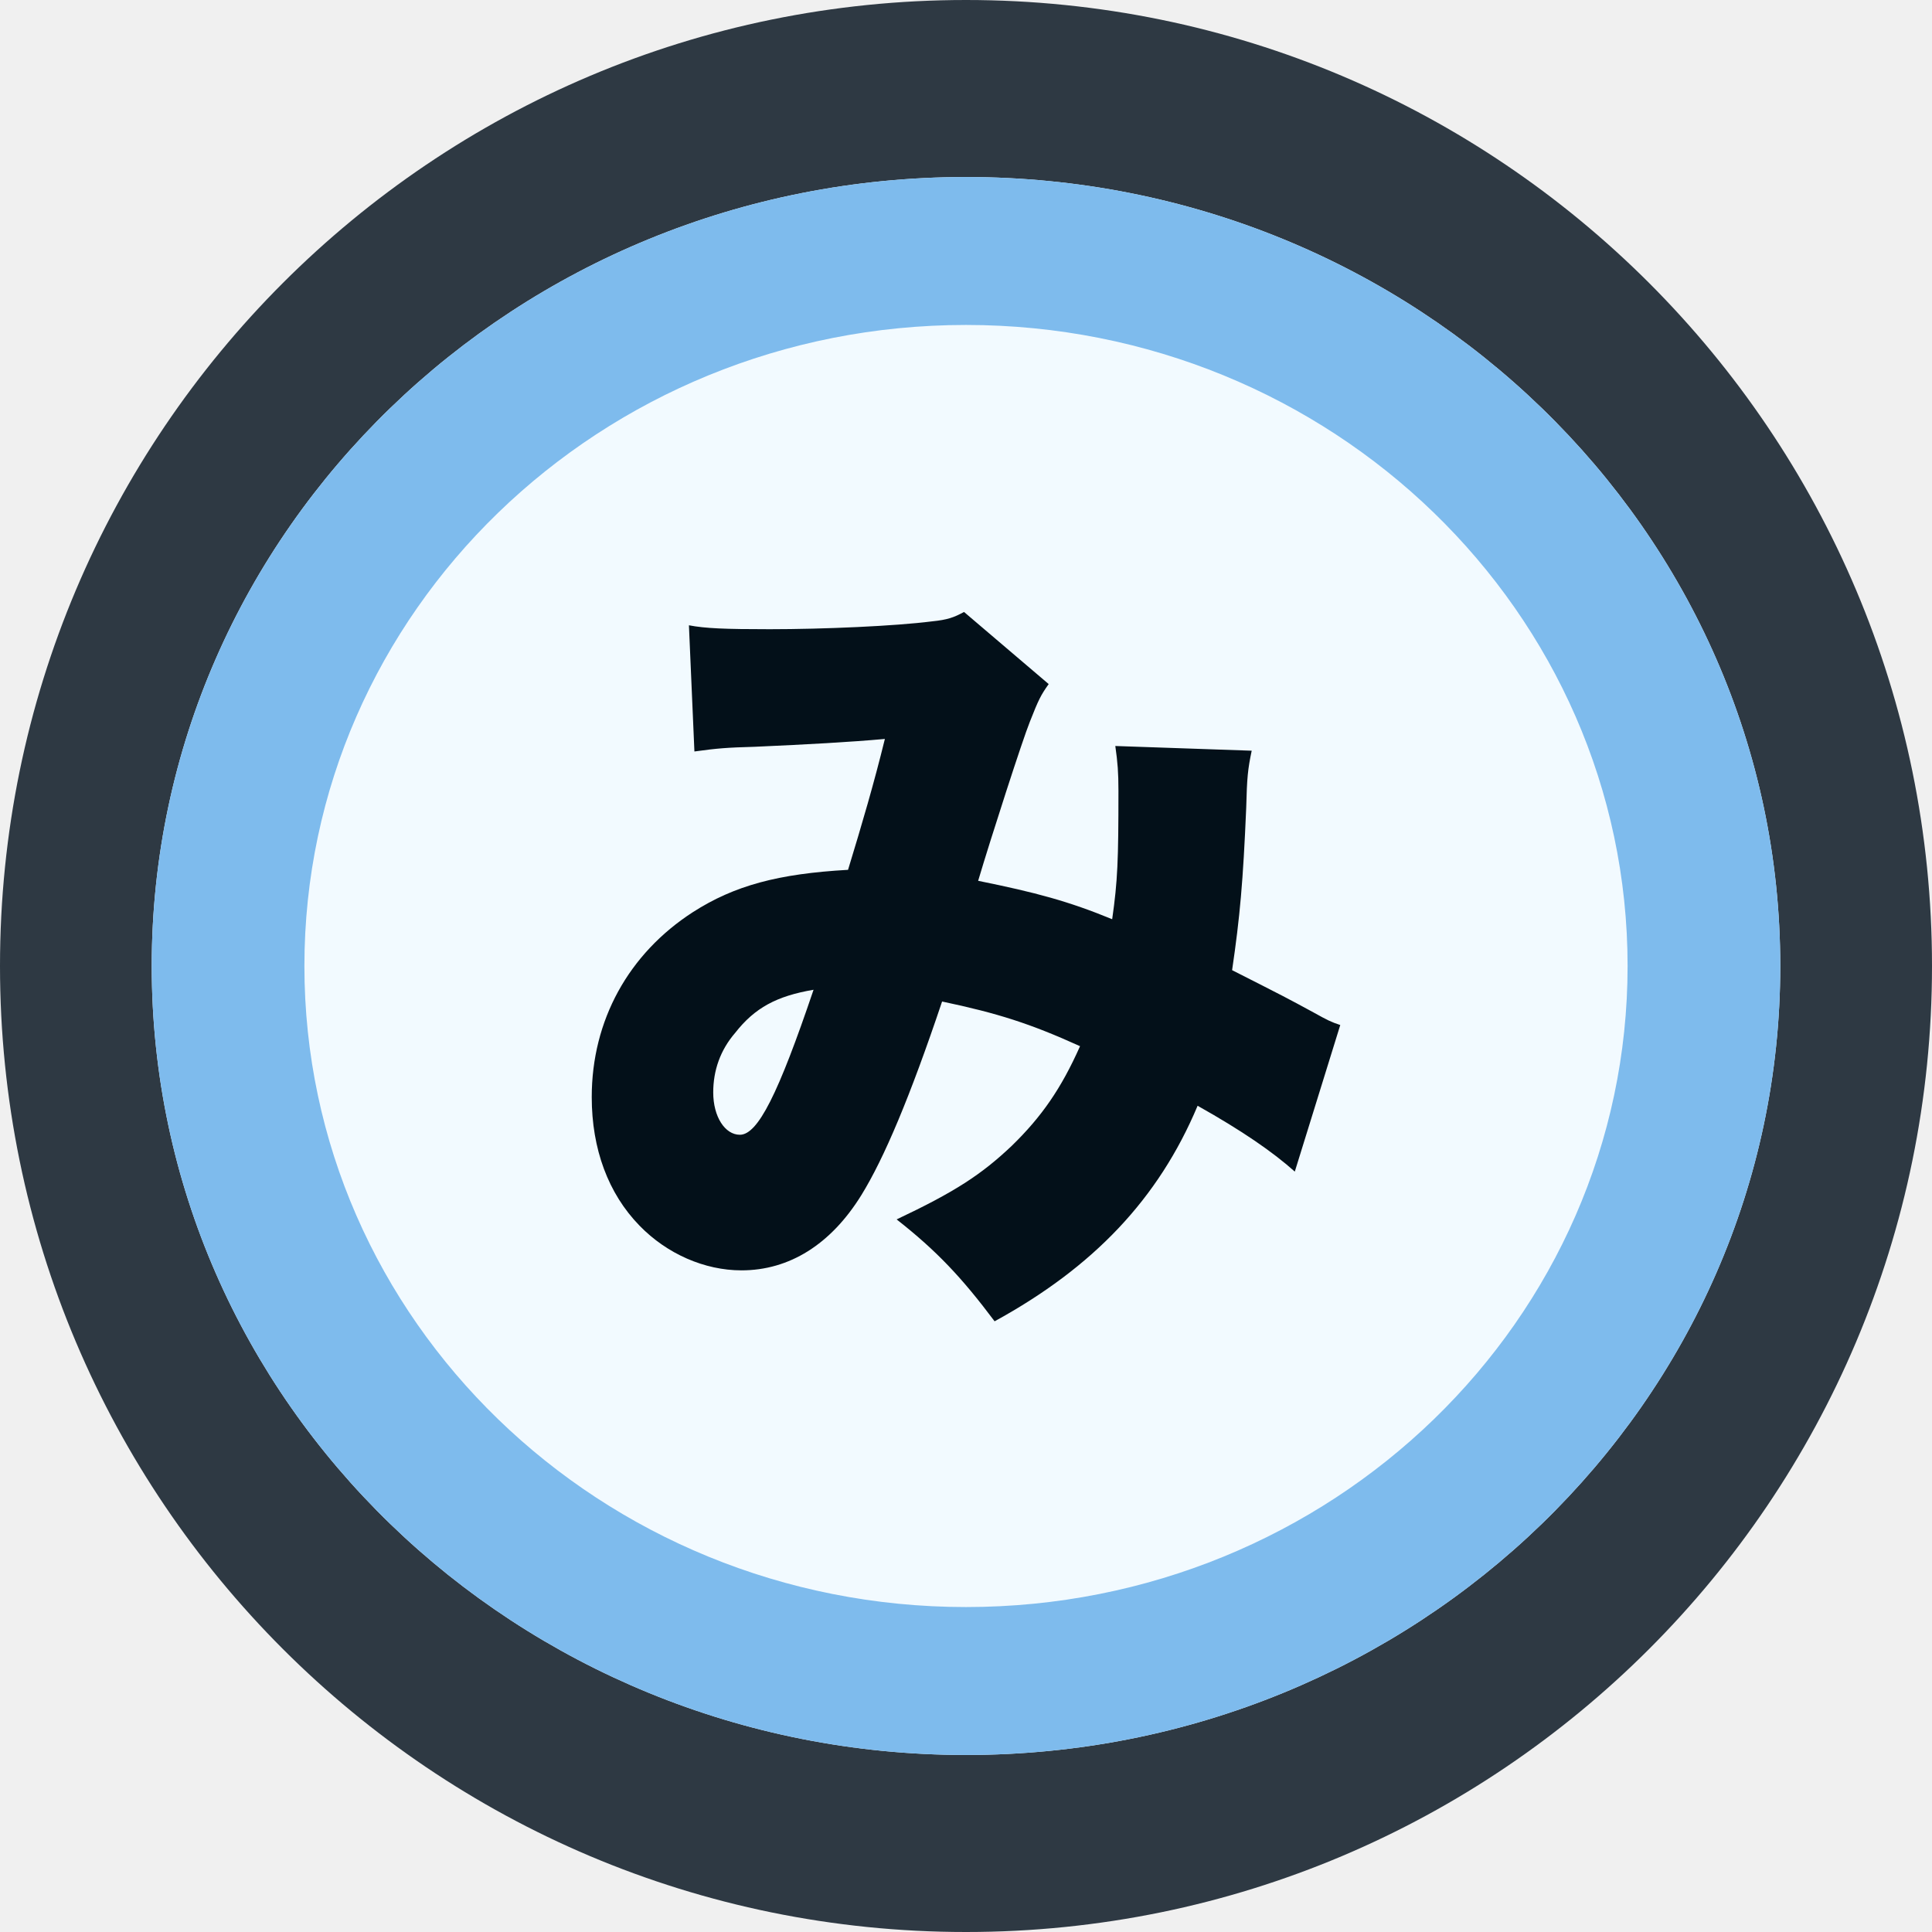
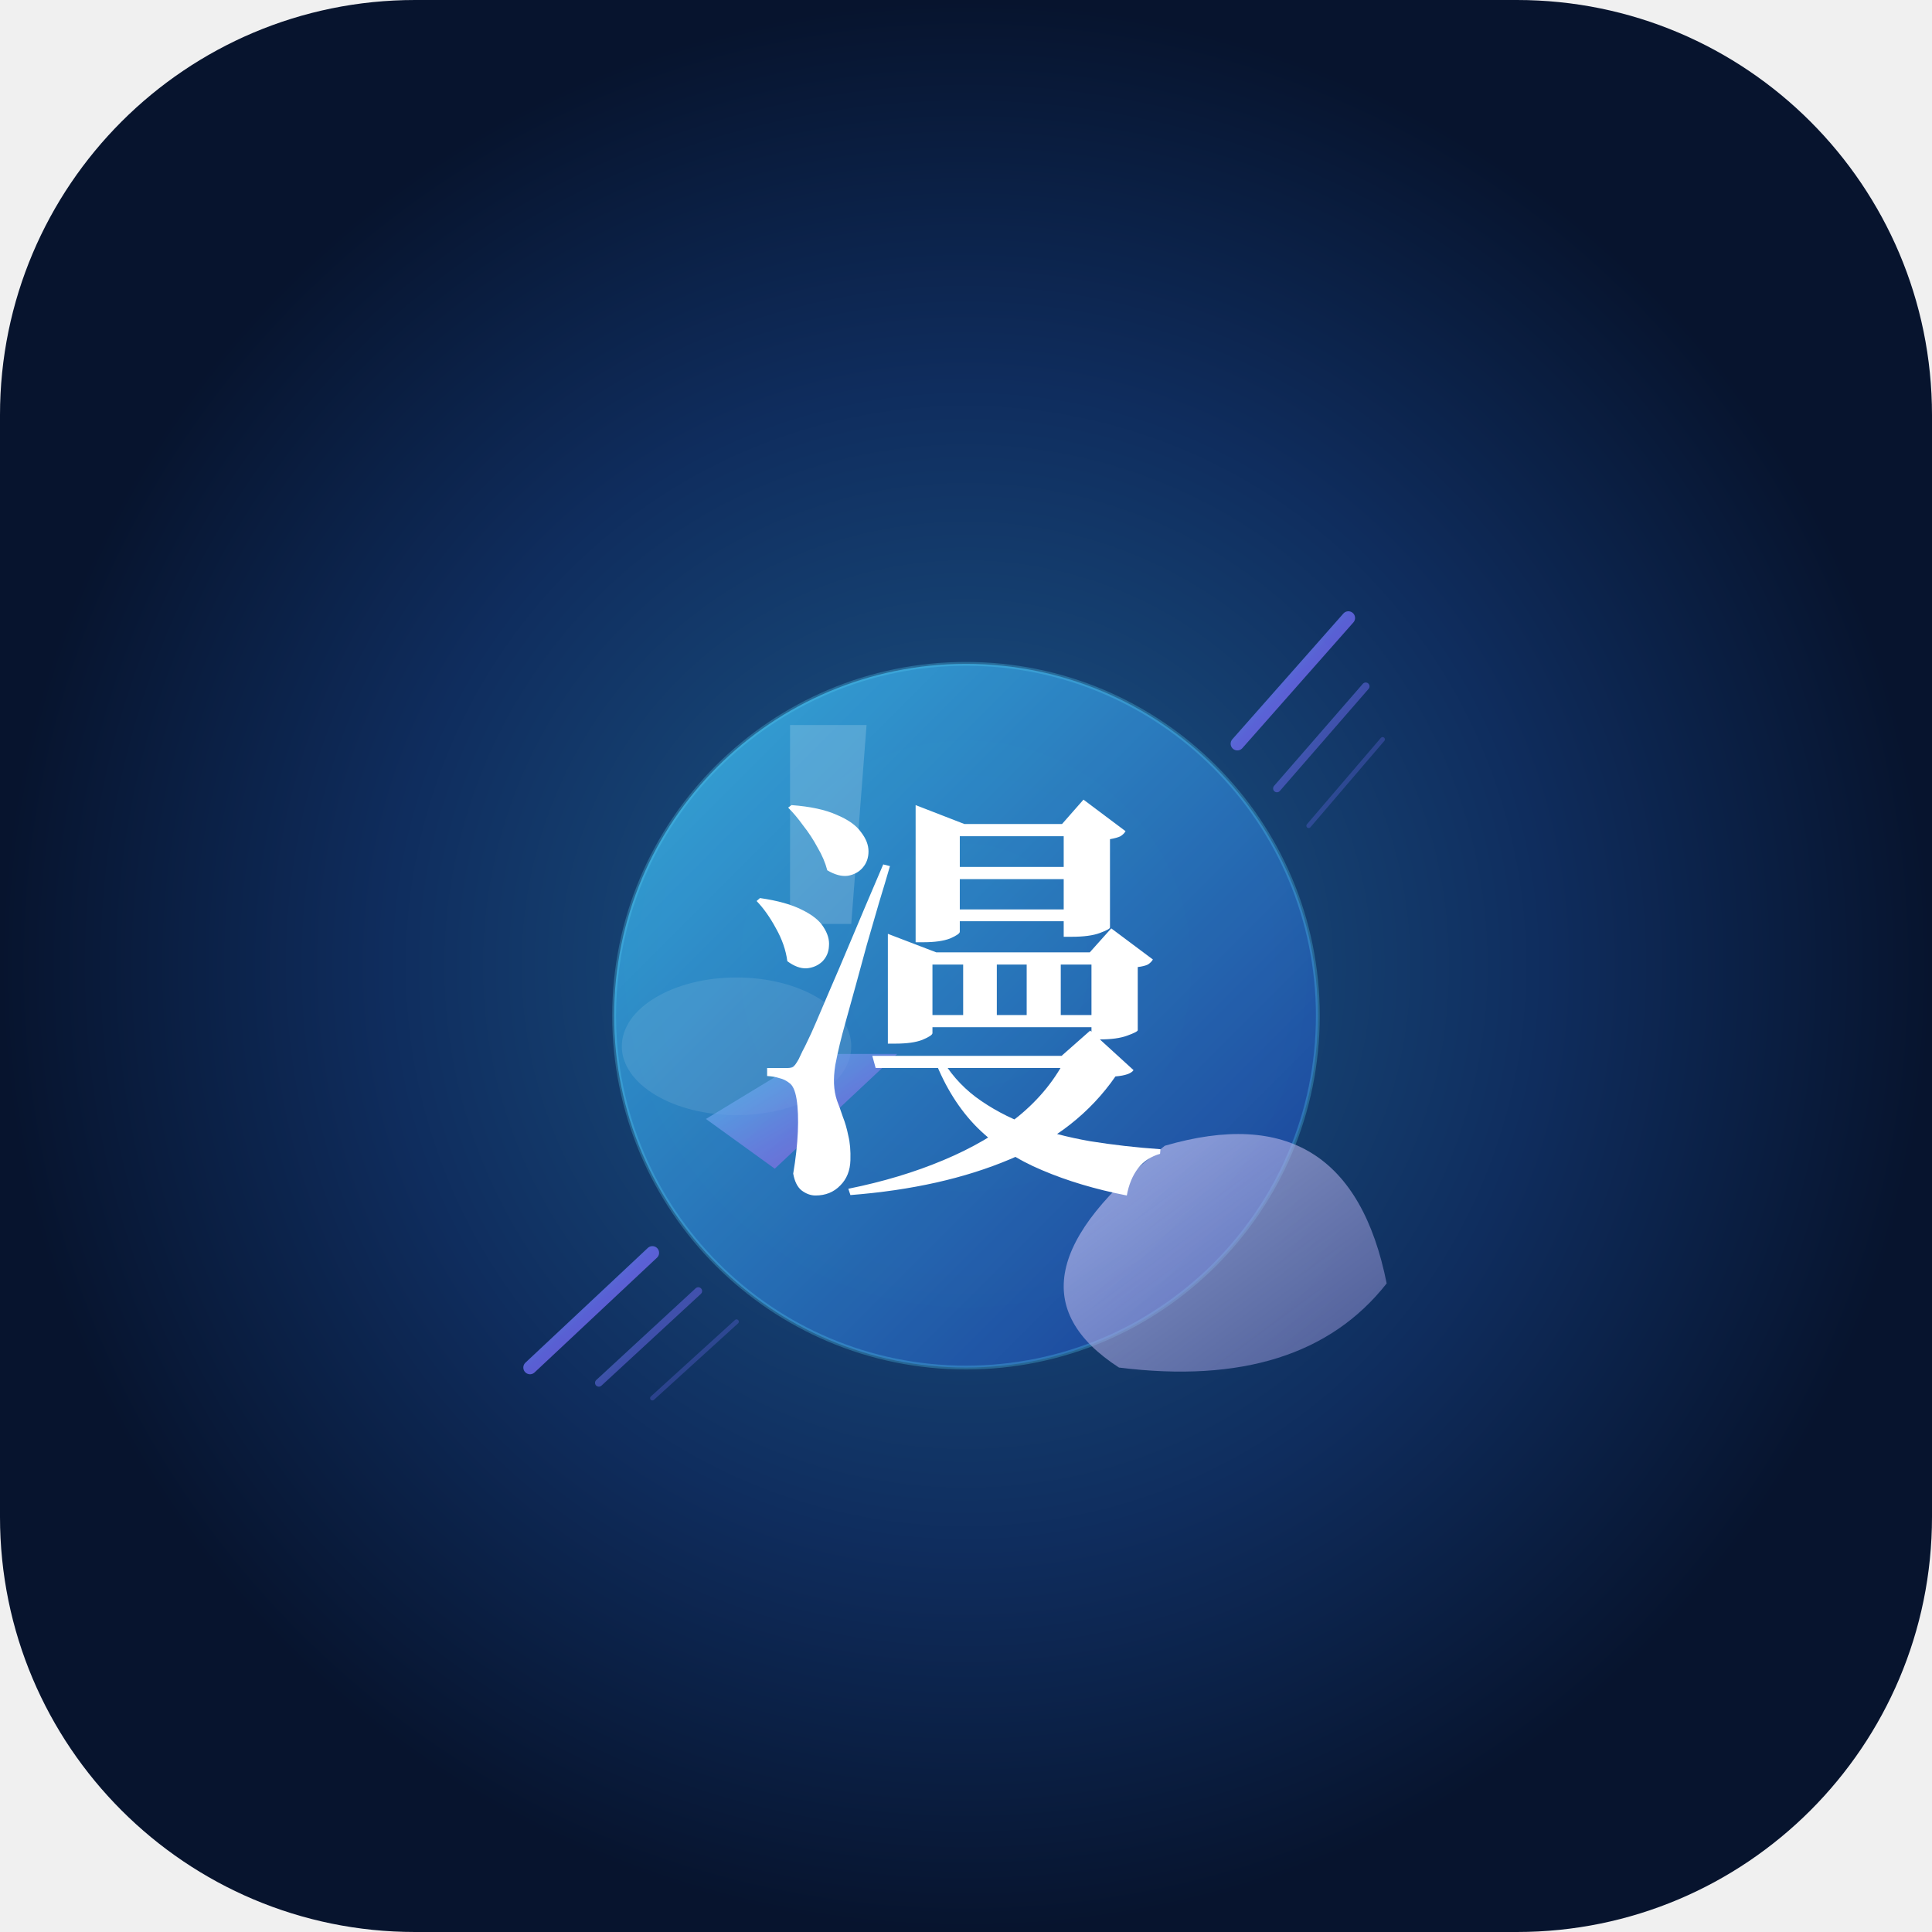
- <svg xmlns="http://www.w3.org/2000/svg" width="512" height="512" fill="none" viewBox="0 0 432 432">
-   <circle cx="216" cy="216" r="216" fill="#2e3943" />
-   <path fill="#f2faff" d="M398.073 216c0 97.433-81.517 176.419-182.073 176.419-100.556 0-182.073-78.986-182.073-176.419S115.444 39.581 216 39.581c100.556 0 182.073 78.986 182.073 176.419Z" />
-   <path fill="#7ebbed" fill-rule="evenodd" d="M216 359.34c81.702 0 147.934-64.175 147.934-143.34S297.702 72.66 216 72.66 68.065 136.835 68.065 216 134.298 359.34 216 359.34zm0 33.079c100.556 0 182.073-78.986 182.073-176.419S316.556 39.581 216 39.581C115.444 39.581 33.927 118.567 33.927 216S115.444 392.419 216 392.419z" clip-rule="evenodd" />
-   <path fill="#031019" d="m155.273 168.033-1.227-28.215c3.68.7 8.063.875 18.052.875 12.092 0 28.041-.7 36.279-1.752 3.504-.35 4.907-.876 7.185-2.103l18.928 16.124c-1.753 2.453-2.279 3.505-4.207 8.412-1.576 3.856-8.762 26.113-11.567 35.577 12.97 2.63 20.155 4.557 29.97 8.588 1.226-8.588 1.401-13.144 1.401-28.742 0-4.03-.175-6.31-.7-9.99l30.495 1.051c-.877 4.207-1.052 5.959-1.227 12.794-.701 16.475-1.403 24.361-3.154 36.279 12.092 6.134 12.092 6.134 18.226 9.464 3.154 1.752 3.855 2.102 5.959 2.804l-10.165 32.773c-4.908-4.381-11.743-9.113-21.732-14.721-8.763 20.855-23.31 36.103-45.392 48.195-7.36-9.814-12.97-15.772-21.907-22.783 12.969-6.134 18.928-9.99 25.763-16.475 6.66-6.484 11.04-12.793 15.247-22.258-11.217-5.082-18.403-7.36-30.846-9.989-7.185 21.382-12.969 35.052-18.051 43.29-6.835 11.04-16.124 16.824-26.815 16.824-8.237 0-16.65-3.68-22.784-9.99-7.01-7.185-10.69-17.175-10.69-28.742 0-17.176 8.238-32.072 22.609-41.361 9.288-5.959 19.103-8.588 34.7-9.465 3.155-10.34 5.785-19.278 8.238-29.267-7.712.701-17.35 1.227-29.093 1.752-6.309.175-8.412.35-13.495 1.051zm26.64 53.279c-8.238 1.402-13.145 4.031-17.527 9.64-3.33 3.855-4.907 8.412-4.907 13.32 0 5.432 2.63 9.464 5.959 9.464 4.03 0 8.588-9.114 16.475-32.424z" />
+ <svg xmlns="http://www.w3.org/2000/svg" viewBox="0 0 1024 1024" width="512" height="512">
+   <defs>
+     <radialGradient id="bg" cx="512" cy="512" r="512" gradientUnits="userSpaceOnUse">
+       <stop offset="0" stop-color="#1E5A8A" />
+       <stop offset="0.6" stop-color="#0F2D5E" />
+       <stop offset="1" stop-color="#07142E" />
+     </radialGradient>
+     <linearGradient id="circleFill" x1="56" y1="69" x2="240" y2="253" gradientUnits="userSpaceOnUse">
+       <stop offset="0" stop-color="#3AB8E8" />
+       <stop offset="1" stop-color="#1A3A99" />
+     </linearGradient>
+     <linearGradient id="accentBR" x1="173.5" y1="192" x2="232.8" y2="272.5" gradientUnits="userSpaceOnUse">
+       <stop offset="0" stop-color="#C8C8F8" stop-opacity="0.7" />
+       <stop offset="1" stop-color="#8888CC" stop-opacity="0.5" />
+     </linearGradient>
+     <linearGradient id="accentBL" x1="80" y1="171" x2="106.5" y2="215" gradientUnits="userSpaceOnUse">
+       <stop offset="0" stop-color="#56CCF2" />
+       <stop offset="0.55" stop-color="#7B7FE8" />
+       <stop offset="1" stop-color="#9B51E0" />
+     </linearGradient>
+     <linearGradient id="lg1" x1="34" y1="223" x2="64" y2="255" gradientUnits="userSpaceOnUse">
+       <stop offset="0" stop-color="#56CCF2" />
+       <stop offset="0.5" stop-color="#6B6BF0" />
+       <stop offset="1" stop-color="#9B51E0" />
+     </linearGradient>
+     <linearGradient id="lg2" x1="218" y1="58" x2="251" y2="87" gradientUnits="userSpaceOnUse">
+       <stop offset="0" stop-color="#56CCF2" />
+       <stop offset="0.5" stop-color="#6B6BF0" />
+       <stop offset="1" stop-color="#9B51E0" />
+     </linearGradient>
+     <linearGradient id="lg3" x1="52" y1="233" x2="78" y2="257" gradientUnits="userSpaceOnUse">
+       <stop offset="0" stop-color="#56CCF2" />
+       <stop offset="0.5" stop-color="#6B6BF0" />
+       <stop offset="1" stop-color="#9B51E0" />
+     </linearGradient>
+     <linearGradient id="lg4" x1="228.5" y1="75.6" x2="255.2" y2="98.7" gradientUnits="userSpaceOnUse">
+       <stop offset="0" stop-color="#56CCF2" />
+       <stop offset="0.5" stop-color="#6B6BF0" />
+       <stop offset="1" stop-color="#9B51E0" />
+     </linearGradient>
+     <linearGradient id="lg5" x1="66" y1="241" x2="86" y2="263" gradientUnits="userSpaceOnUse">
+       <stop offset="0" stop-color="#56CCF2" />
+       <stop offset="0.5" stop-color="#6B6BF0" />
+       <stop offset="1" stop-color="#9B51E0" />
+     </linearGradient>
+     <linearGradient id="lg6" x1="237" y1="89.3" x2="259.4" y2="108.6" gradientUnits="userSpaceOnUse">
+       <stop offset="0" stop-color="#56CCF2" />
+       <stop offset="0.5" stop-color="#6B6BF0" />
+       <stop offset="1" stop-color="#9B51E0" />
+     </linearGradient>
+     <clipPath id="shape">
+       <rect width="1024" height="1024" rx="220" />
+     </clipPath>
+   </defs>
+   <g clip-path="url(#shape)">
+     <rect width="1024" height="1024" fill="url(#bg)" />
+     <g transform="translate(212,212) scale(2.027)">
+       <path opacity="0.88" fill="url(#circleFill)" d="M148 253C198.81 253 240 211.81 240 161C240 110.19 198.81 69 148 69C97.19 69 56 110.19 56 161C56 211.81 97.19 253 148 253Z" />
+       <path fill="#FFFFFF" fill-opacity="0.1" d="M88 187C104.57 187 118 178.94 118 169C118 159.06 104.57 151 88 151C71.43 151 58 159.06 58 169C58 178.94 71.43 187 88 187Z" />
+       <path fill="none" stroke="#56CCF2" stroke-width="1" stroke-opacity="0.3" d="M148 253C198.81 253 240 211.81 240 161C240 110.19 198.81 69 148 69C97.19 69 56 110.19 56 161C56 211.81 97.19 253 148 253Z" />
+       <path fill="url(#accentBR)" d="M200 195C232 185.667 251.333 197.667 258 231C243.333 249.667 220 257 188 253C165.333 238.333 169.333 219 200 195Z" />
+       <path fill="#FFFFFF" fill-opacity="0.18" d="M102 85H122L118 137H102V85Z" />
+       <g opacity="0.7">
+         <path fill="url(#accentBL)" d="M108 171H130L98 201L80 188L108 171Z" />
+       </g>
+       <path fill="#FFFFFF" d="M101.06 174.68C101.793 174.68 102.343 174.607 102.71 174.46C103.077 174.24 103.59 173.543 104.25 172.37C104.617 171.637 104.947 170.94 105.24 170.28C105.607 169.62 106.047 168.74 106.56 167.64C107.147 166.467 107.88 164.853 108.76 162.8C109.64 160.747 110.813 157.997 112.28 154.55C113.82 151.03 115.727 146.557 118 141.13C120.273 135.703 123.06 129.14 126.36 121.44L128.12 121.88C127.313 124.667 126.36 127.857 125.26 131.45C124.233 135.043 123.17 138.71 122.07 142.45C121.043 146.19 120.053 149.82 119.1 153.34C118.147 156.787 117.303 159.83 116.57 162.47C115.837 165.11 115.323 167.053 115.03 168.3C114.59 170.133 114.187 172.003 113.82 173.91C113.527 175.817 113.417 177.467 113.49 178.86C113.563 180.4 113.82 181.83 114.26 183.15C114.773 184.47 115.287 185.9 115.8 187.44C116.387 188.907 116.863 190.557 117.23 192.39C117.67 194.15 117.853 196.277 117.78 198.77C117.707 201.483 116.827 203.683 115.14 205.37C113.453 207.13 111.29 208.01 108.65 208.01C107.403 208.01 106.193 207.57 105.02 206.69C103.92 205.81 103.187 204.343 102.82 202.29C103.48 198.403 103.883 194.773 104.03 191.4C104.177 187.953 104.067 185.093 103.7 182.82C103.333 180.547 102.673 179.117 101.72 178.53C100.987 177.943 100.143 177.54 99.19 177.32C98.31 177.027 97.247 176.843 96 176.77V174.68C96 174.68 96.33 174.68 96.99 174.68C97.65 174.68 98.383 174.68 99.19 174.68C100.07 174.68 100.693 174.68 101.06 174.68ZM102.38 105.93C107.293 106.297 111.217 107.14 114.15 108.46C117.157 109.707 119.283 111.21 120.53 112.97C121.85 114.657 122.51 116.343 122.51 118.03C122.51 119.717 121.997 121.147 120.97 122.32C120.017 123.42 118.733 124.117 117.12 124.41C115.507 124.63 113.71 124.153 111.73 122.98C111.217 121 110.373 119.02 109.2 117.04C108.1 114.987 106.853 113.08 105.46 111.32C104.14 109.487 102.82 107.91 101.5 106.59L102.38 105.93ZM94.13 130.24C98.75 130.9 102.417 131.927 105.13 133.32C107.843 134.64 109.713 136.143 110.74 137.83C111.84 139.517 112.317 141.167 112.17 142.78C112.097 144.393 111.51 145.75 110.41 146.85C109.31 147.877 107.953 148.463 106.34 148.61C104.727 148.683 103.04 148.06 101.28 146.74C100.913 143.88 99.923 141.02 98.31 138.16C96.77 135.3 95.083 132.917 93.25 131.01L94.13 130.24ZM134.83 110.88V105.93L147.59 110.88H173.11L178.72 104.5L189.72 112.75C189.427 113.263 188.987 113.703 188.4 114.07C187.813 114.363 186.897 114.62 185.65 114.84V137.94C185.65 138.233 184.77 138.71 183.01 139.37C181.25 140.03 178.793 140.36 175.64 140.36H173.55V114.07H146.38V139.04C146.38 139.48 145.537 140.067 143.85 140.8C142.163 141.46 139.817 141.79 136.81 141.79H134.83V110.88ZM127.57 144.43V139.59L140.22 144.43H180.37L185.98 138.16L196.87 146.3C196.577 146.813 196.137 147.253 195.55 147.62C194.963 147.913 194.083 148.133 192.91 148.28V164.78C192.91 165.073 191.993 165.55 190.16 166.21C188.4 166.87 185.98 167.2 182.9 167.2H180.81V147.62H139.23V165.55C139.23 165.99 138.35 166.577 136.59 167.31C134.903 167.97 132.557 168.3 129.55 168.3H127.57V144.43ZM141.98 122.1H178.17V125.29H141.98V122.1ZM142.2 133.21H178.28V136.29H142.2V133.21ZM135.82 160.82H185.76V164.01H135.82V160.82ZM147.26 144.43H156.06V162.91H147.26V144.43ZM163.87 144.43H172.78V162.91H163.87V144.43ZM123.5 171.49H178.94V174.68H124.38L123.5 171.49ZM174.43 171.49H173L180.48 164.89L191.81 175.23C191.223 176.11 189.647 176.66 187.08 176.88C180.48 186.413 171.277 193.637 159.47 198.55C147.663 203.537 133.767 206.653 117.78 207.9L117.23 206.25C126.323 204.417 134.61 201.923 142.09 198.77C149.643 195.617 156.17 191.803 161.67 187.33C167.243 182.783 171.497 177.503 174.43 171.49ZM141.21 171.49C143.557 175.743 146.673 179.337 150.56 182.27C154.52 185.203 159.03 187.623 164.09 189.53C169.15 191.363 174.613 192.793 180.48 193.82C186.42 194.773 192.543 195.47 198.85 195.91L198.74 197.12C196.393 197.78 194.487 199.027 193.02 200.86C191.553 202.767 190.563 205.15 190.05 208.01C181.837 206.397 174.467 204.197 167.94 201.41C161.413 198.697 155.767 194.993 151 190.3C146.307 185.607 142.567 179.667 139.78 172.48L141.21 171.49Z" />
+       <g opacity="0.8">
+         <path fill="none" stroke="url(#lg1)" stroke-width="3.5" stroke-linecap="round" d="M66 223L34 253" />
+         <path fill="none" stroke="url(#lg2)" stroke-width="3.5" stroke-linecap="round" d="M218.953 89.88L247.987 57" />
+       </g>
+       <g opacity="0.5">
+         <path fill="none" stroke="url(#lg3)" stroke-width="2" stroke-linecap="round" d="M78 233L52 257" />
+         <path fill="none" stroke="url(#lg4)" stroke-width="2" stroke-linecap="round" d="M229.306 101.576L252.521 74.873" />
+       </g>
+       <g opacity="0.3">
+         <path fill="none" stroke="url(#lg5)" stroke-width="1.2" stroke-linecap="round" d="M88 241L66 261" />
+         <path fill="none" stroke="url(#lg6)" stroke-width="1.2" stroke-linecap="round" d="M237.601 111.333L256.936 88.747" />
+       </g>
+     </g>
+   </g>
</svg>
